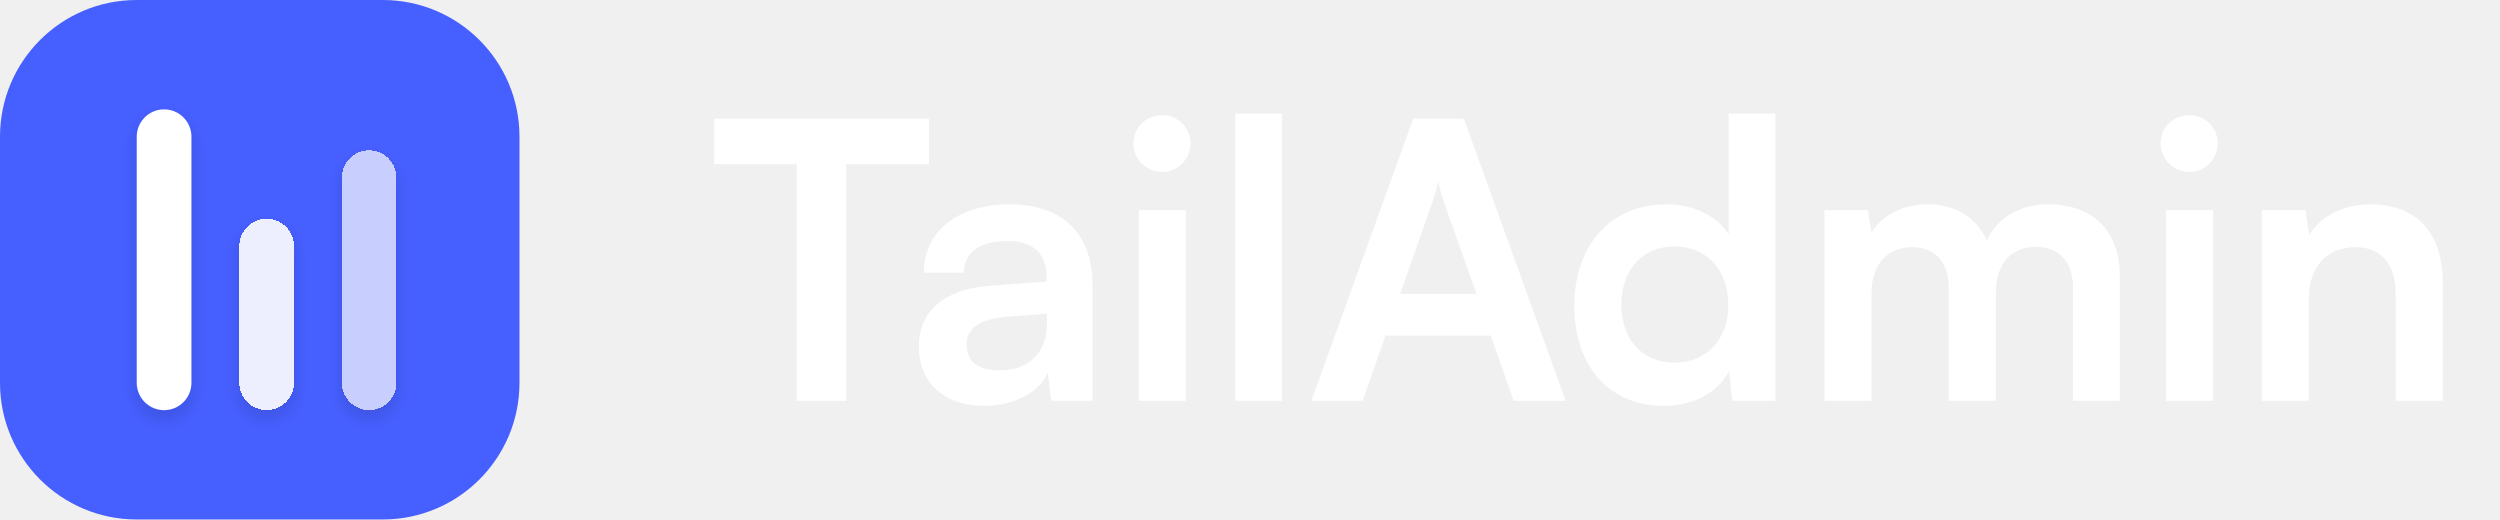
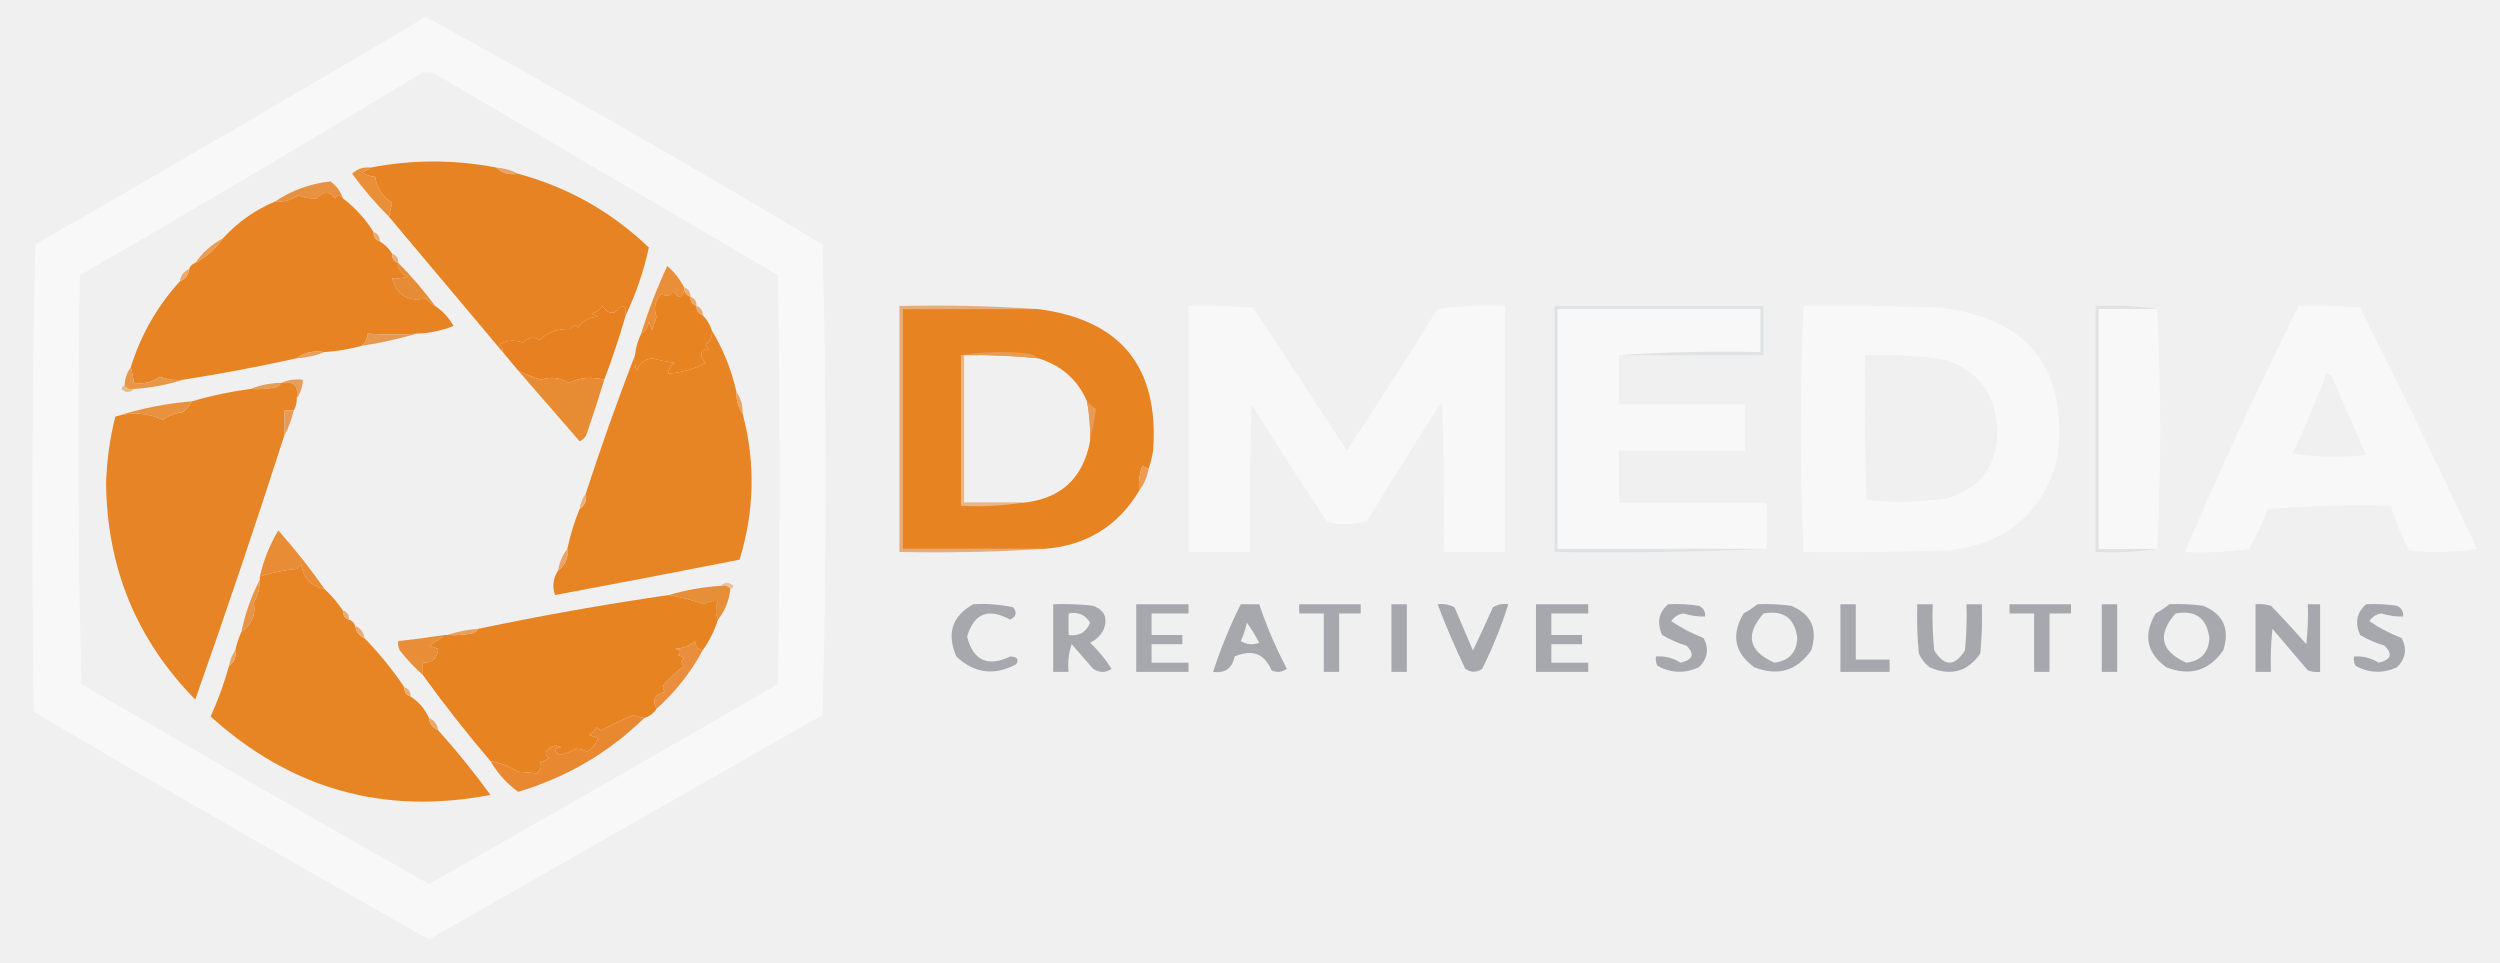
- <svg xmlns="http://www.w3.org/2000/svg" width="154" height="32" viewBox="0 0 154 32" fill="none">
-   <path d="M0 8.421C0 3.77 3.77 0 8.421 0H23.579C28.23 0 32 3.77 32 8.421V23.579C32 28.23 28.23 32 23.579 32H8.421C3.77 32 0 28.23 0 23.579V8.421Z" fill="#465FFF" />
-   <g filter="url(#filter0_d_1608_324)">
-     <path d="M8.424 8.422C8.424 7.491 9.178 6.737 10.108 6.737C11.038 6.737 11.792 7.491 11.792 8.422V23.579C11.792 24.51 11.038 25.264 10.108 25.264C9.178 25.264 8.424 24.51 8.424 23.579V8.422Z" fill="white" />
-   </g>
-   <g filter="url(#filter1_d_1608_324)">
-     <path d="M14.742 15.157C14.742 14.227 15.496 13.473 16.426 13.473C17.357 13.473 18.111 14.227 18.111 15.157V23.578C18.111 24.508 17.357 25.262 16.426 25.262C15.496 25.262 14.742 24.508 14.742 23.578V15.157Z" fill="white" fill-opacity="0.9" shape-rendering="crispEdges" />
-   </g>
-   <g filter="url(#filter2_d_1608_324)">
-     <path d="M21.055 10.946C21.055 10.016 21.809 9.262 22.739 9.262C23.669 9.262 24.423 10.016 24.423 10.946V23.578C24.423 24.508 23.669 25.262 22.739 25.262C21.809 25.262 21.055 24.508 21.055 23.578V10.946Z" fill="white" fill-opacity="0.7" shape-rendering="crispEdges" />
-   </g>
-   <path d="M44 10.115H49.089V24.691H52.132V10.115H57.221V7.309H44V10.115Z" fill="white" />
-   <path d="M60.617 25C62.448 25 64.042 24.168 64.541 22.955L64.755 24.691H67.299V17.558C67.299 14.3 65.349 12.588 62.187 12.588C59.001 12.588 56.908 14.252 56.908 16.797H59.381C59.381 15.56 60.332 14.847 62.044 14.847C63.518 14.847 64.47 15.489 64.47 17.082V17.343L60.95 17.605C58.168 17.819 56.599 19.174 56.599 21.338C56.599 23.549 58.121 25 60.617 25ZM61.569 22.812C60.261 22.812 59.547 22.289 59.547 21.219C59.547 20.268 60.237 19.674 62.044 19.507L64.493 19.317V19.935C64.493 21.742 63.352 22.812 61.569 22.812Z" fill="white" />
-   <path d="M71.6 10.591C72.551 10.591 73.335 9.806 73.335 8.831C73.335 7.856 72.551 7.095 71.6 7.095C70.601 7.095 69.816 7.856 69.816 8.831C69.816 9.806 70.601 10.591 71.6 10.591ZM70.149 24.691H73.05V12.944H70.149V24.691Z" fill="white" />
-   <path d="M78.972 24.691V7H76.095V24.691H78.972Z" fill="white" />
-   <path d="M83.941 24.691L85.344 20.672H91.835L93.238 24.691H96.448L90.171 7.309H87.056L80.778 24.691H83.941ZM88.221 12.493C88.387 12.017 88.53 11.494 88.601 11.161C88.649 11.518 88.815 12.041 88.958 12.493L90.955 18.104H86.247L88.221 12.493Z" fill="white" />
-   <path d="M102.493 25C104.276 25 105.798 24.215 106.511 22.86L106.701 24.691H109.364V7H106.487V14.443C105.75 13.277 104.3 12.588 102.659 12.588C99.116 12.588 96.976 15.203 96.976 18.865C96.976 22.503 99.092 25 102.493 25ZM103.135 22.337C101.113 22.337 99.877 20.863 99.877 18.77C99.877 16.678 101.113 15.18 103.135 15.18C105.156 15.18 106.464 16.654 106.464 18.77C106.464 20.886 105.156 22.337 103.135 22.337Z" fill="white" />
-   <path d="M115.289 24.691V18.033C115.289 16.131 116.406 15.227 117.785 15.227C119.164 15.227 120.044 16.107 120.044 17.748V24.691H122.945V18.033C122.945 16.107 124.015 15.203 125.418 15.203C126.797 15.203 127.701 16.083 127.701 17.771V24.691H130.578V17.011C130.578 14.3 129.008 12.588 126.155 12.588C124.372 12.588 122.993 13.468 122.398 14.823C121.78 13.468 120.543 12.588 118.76 12.588C117.072 12.588 115.883 13.349 115.289 14.324L115.051 12.944H112.388V24.691H115.289Z" fill="white" />
-   <path d="M134.876 10.591C135.827 10.591 136.612 9.806 136.612 8.831C136.612 7.856 135.827 7.095 134.876 7.095C133.877 7.095 133.093 7.856 133.093 8.831C133.093 9.806 133.877 10.591 134.876 10.591ZM133.426 24.691H136.327V12.944H133.426V24.691Z" fill="white" />
-   <path d="M142.225 24.691V18.366C142.225 16.464 143.318 15.227 145.102 15.227C146.6 15.227 147.575 16.178 147.575 18.152V24.691H150.476V17.462C150.476 14.419 148.954 12.588 146.005 12.588C144.412 12.588 142.985 13.277 142.248 14.466L142.011 12.944H139.324V24.691H142.225Z" fill="white" />
-   <defs>
-     <filter id="filter0_d_1608_324" x="7.424" y="6.237" width="5.368" height="20.526" filterUnits="userSpaceOnUse" color-interpolation-filters="sRGB">
-       <feFlood flood-opacity="0" result="BackgroundImageFix" />
-       <feColorMatrix in="SourceAlpha" type="matrix" values="0 0 0 0 0 0 0 0 0 0 0 0 0 0 0 0 0 0 127 0" result="hardAlpha" />
-       <feOffset dy="0.5" />
-       <feGaussianBlur stdDeviation="0.5" />
-       <feComposite in2="hardAlpha" operator="out" />
-       <feColorMatrix type="matrix" values="0 0 0 0 0 0 0 0 0 0 0 0 0 0 0 0 0 0 0.12 0" />
-       <feBlend mode="normal" in2="BackgroundImageFix" result="effect1_dropShadow_1608_324" />
-       <feBlend mode="normal" in="SourceGraphic" in2="effect1_dropShadow_1608_324" result="shape" />
-     </filter>
-     <filter id="filter1_d_1608_324" x="13.742" y="12.973" width="5.368" height="13.79" filterUnits="userSpaceOnUse" color-interpolation-filters="sRGB">
-       <feFlood flood-opacity="0" result="BackgroundImageFix" />
-       <feColorMatrix in="SourceAlpha" type="matrix" values="0 0 0 0 0 0 0 0 0 0 0 0 0 0 0 0 0 0 127 0" result="hardAlpha" />
-       <feOffset dy="0.5" />
-       <feGaussianBlur stdDeviation="0.5" />
-       <feComposite in2="hardAlpha" operator="out" />
-       <feColorMatrix type="matrix" values="0 0 0 0 0 0 0 0 0 0 0 0 0 0 0 0 0 0 0.12 0" />
-       <feBlend mode="normal" in2="BackgroundImageFix" result="effect1_dropShadow_1608_324" />
-       <feBlend mode="normal" in="SourceGraphic" in2="effect1_dropShadow_1608_324" result="shape" />
-     </filter>
-     <filter id="filter2_d_1608_324" x="20.055" y="8.762" width="5.368" height="18" filterUnits="userSpaceOnUse" color-interpolation-filters="sRGB">
-       <feFlood flood-opacity="0" result="BackgroundImageFix" />
-       <feColorMatrix in="SourceAlpha" type="matrix" values="0 0 0 0 0 0 0 0 0 0 0 0 0 0 0 0 0 0 127 0" result="hardAlpha" />
-       <feOffset dy="0.5" />
-       <feGaussianBlur stdDeviation="0.5" />
-       <feComposite in2="hardAlpha" operator="out" />
-       <feColorMatrix type="matrix" values="0 0 0 0 0 0 0 0 0 0 0 0 0 0 0 0 0 0 0.12 0" />
-       <feBlend mode="normal" in2="BackgroundImageFix" result="effect1_dropShadow_1608_324" />
-       <feBlend mode="normal" in="SourceGraphic" in2="effect1_dropShadow_1608_324" result="shape" />
-     </filter>
-   </defs>
+ <svg xmlns="http://www.w3.org/2000/svg" version="1.1" width="813px" height="313px" style="shape-rendering:geometricPrecision; text-rendering:geometricPrecision; image-rendering:optimizeQuality; fill-rule:evenodd; clip-rule:evenodd">
+   <g>
+     <path style="opacity:1" fill="#f8f8f9" d="M 138.5,5.5 C 181.934,29.385 224.934,54.051 267.5,79.5C 268.833,130.5 268.833,181.5 267.5,232.5C 224.833,256.833 182.167,281.167 139.5,305.5C 96.422,281.212 53.588,256.546 11,231.5C 10.167,180.83 10.333,130.163 11.5,79.5C 54.06,55.059 96.394,30.392 138.5,5.5 Z M 137.5,23.5 C 138.873,23.343 140.207,23.51 141.5,24C 178.667,45.833 215.833,67.667 253,89.5C 253.667,133.833 253.667,178.167 253,222.5C 215.211,244.309 177.377,265.976 139.5,287.5C 101.708,266.102 64.041,244.435 26.5,222.5C 25.333,178.17 25.167,133.837 26,89.5C 63.477,67.852 100.644,45.852 137.5,23.5 Z" />
+   </g>
+   <g>
+     <path style="opacity:1" fill="#e78323" d="M 161.5,54.5 C 163.279,56.343 165.612,57.01 168.5,56.5C 184.724,60.899 198.891,68.899 211,80.5C 209.352,88.128 206.852,95.461 203.5,102.5C 203.65,99.074 202.484,98.741 200,101.5C 198.434,102.061 197.101,101.394 196,99.5C 195.097,100.701 193.931,101.535 192.5,102C 193.167,102.333 193.833,102.667 194.5,103C 191.719,103.14 189.553,104.306 188,106.5C 187.086,105.346 186.253,105.513 185.5,107C 181.627,106.849 178.294,108.016 175.5,110.5C 173.504,109.39 171.671,109.724 170,111.5C 167.502,110.402 165.002,110.568 162.5,112C 163.252,112.671 163.586,113.504 163.5,114.5C 151.177,99.873 138.844,85.207 126.5,70.5C 126.755,69.064 127.088,67.564 127.5,66C 124.412,63.925 122.579,61.091 122,57.5C 120.308,57.324 118.808,56.824 117.5,56C 118.737,55.768 119.737,55.268 120.5,54.5C 134.136,51.857 147.803,51.857 161.5,54.5 Z" />
+   </g>
+   <g>
+     <path style="opacity:1" fill="#e7a463" d="M 161.5,54.5 C 164.067,54.721 166.401,55.388 168.5,56.5C 165.612,57.01 163.279,56.343 161.5,54.5 Z" />
+   </g>
+   <g>
+     <path style="opacity:1" fill="#e88f37" d="M 120.5,54.5 C 119.737,55.268 118.737,55.768 117.5,56C 118.808,56.824 120.308,57.324 122,57.5C 122.579,61.091 124.412,63.925 127.5,66C 127.088,67.564 126.755,69.064 126.5,70.5C 122.178,66.172 118.178,61.506 114.5,56.5C 116.173,54.914 118.173,54.247 120.5,54.5 Z" />
+   </g>
+   <g>
+     <path style="opacity:1" fill="#e89241" d="M 111.5,64.5 C 110.603,63.402 109.77,63.402 109,64.5C 107.2,62.169 105.2,62.169 103,64.5C 101.133,64.686 99.133,64.353 97,63.5C 94.79,65.111 92.29,65.778 89.5,65.5C 94.963,61.846 100.963,59.679 107.5,59C 109.464,60.451 110.797,62.284 111.5,64.5 Z" />
+   </g>
+   <g>
+     <path style="opacity:1" fill="#e78322" d="M 111.5,64.5 C 115.525,67.558 118.858,71.225 121.5,75.5C 121.427,77.027 122.094,78.027 123.5,78.5C 125.167,79.5 126.5,80.833 127.5,82.5C 127.427,84.027 128.094,85.027 129.5,85.5C 129.624,87.582 130.624,89.082 132.5,90C 130.866,90.493 129.199,90.66 127.5,90.5C 129.176,96.109 132.842,98.275 138.5,97C 139.373,98.045 140.373,98.878 141.5,99.5C 144.002,101.17 146.002,103.336 147.5,106C 143.654,107.536 139.654,108.369 135.5,108.5C 130.306,108.887 124.973,108.887 119.5,108.5C 119.473,110.199 118.806,111.533 117.5,112.5C 113.574,113.552 109.574,114.218 105.5,114.5C 101.988,113.945 98.988,114.612 96.5,116.5C 84.266,119.213 71.933,121.546 59.5,123.5C 56.881,123.768 54.381,123.435 52,122.5C 49.544,124.321 46.711,124.988 43.5,124.5C 43.371,122.784 43.038,121.117 42.5,119.5C 45.795,108.899 51.129,99.565 58.5,91.5C 60.262,90.738 61.262,89.404 61.5,87.5C 61.833,86.5 62.5,85.833 63.5,85.5C 67.1,83.57 70.1,80.903 72.5,77.5C 77.281,72.273 82.948,68.273 89.5,65.5C 92.29,65.778 94.79,65.111 97,63.5C 99.133,64.353 101.133,64.686 103,64.5C 105.2,62.169 107.2,62.169 109,64.5C 109.77,63.402 110.603,63.402 111.5,64.5 Z" />
+   </g>
+   <g>
+     <path style="opacity:1" fill="#e7ac70" d="M 121.5,75.5 C 122.906,75.973 123.573,76.973 123.5,78.5C 122.094,78.027 121.427,77.027 121.5,75.5 Z" />
+   </g>
+   <g>
+     <path style="opacity:1" fill="#ea9b54" d="M 72.5,77.5 C 70.1,80.903 67.1,83.57 63.5,85.5C 65.9,82.097 68.9,79.43 72.5,77.5 Z" />
+   </g>
+   <g>
+     <path style="opacity:1" fill="#e6ad79" d="M 127.5,82.5 C 128.906,82.973 129.573,83.973 129.5,85.5C 128.094,85.027 127.427,84.027 127.5,82.5 Z" />
+   </g>
+   <g>
+     <path style="opacity:1" fill="#eaa970" d="M 61.5,87.5 C 61.262,89.404 60.262,90.738 58.5,91.5C 58.738,89.596 59.738,88.262 61.5,87.5 Z" />
+   </g>
+   <g>
+     <path style="opacity:1" fill="#e78c36" d="M 129.5,85.5 C 133.868,89.867 137.868,94.533 141.5,99.5C 140.373,98.878 139.373,98.045 138.5,97C 132.842,98.275 129.176,96.109 127.5,90.5C 129.199,90.66 130.866,90.493 132.5,90C 130.624,89.082 129.624,87.582 129.5,85.5 Z" />
+   </g>
+   <g>
+     <path style="opacity:1" fill="#e98f3a" d="M 222.5,93.5 C 222.5,93.833 222.5,94.167 222.5,94.5C 221.559,97.125 220.393,97.125 219,94.5C 217.921,96.394 216.587,96.727 215,95.5C 213.007,97.785 212.507,100.285 213.5,103C 213,104.5 212.5,106 212,107.5C 211.667,106.5 211.333,105.5 211,104.5C 210.8,106.32 209.966,107.653 208.5,108.5C 210.846,100.961 213.679,93.627 217,86.5C 219.325,88.501 221.158,90.834 222.5,93.5 Z" />
+   </g>
+   <g>
+     <path style="opacity:1" fill="#e7b079" d="M 222.5,93.5 C 223.906,93.973 224.573,94.973 224.5,96.5C 223.5,96.167 222.833,95.5 222.5,94.5C 222.5,94.167 222.5,93.833 222.5,93.5 Z" />
+   </g>
+   <g>
+     <path style="opacity:1" fill="#eba969" d="M 224.5,96.5 C 225.906,96.973 226.573,97.973 226.5,99.5C 225.094,99.027 224.427,98.027 224.5,96.5 Z" />
+   </g>
+   <g>
+     <path style="opacity:1" fill="#e1e1e2" d="M 701.5,100.5 C 695.167,100.5 688.833,100.5 682.5,100.5C 682.5,126.5 682.5,152.5 682.5,178.5C 688.833,178.5 695.167,178.5 701.5,178.5C 695.021,179.491 688.354,179.824 681.5,179.5C 681.5,152.833 681.5,126.167 681.5,99.5C 688.354,99.176 695.021,99.509 701.5,100.5 Z" />
+   </g>
+   <g>
+     <path style="opacity:1" fill="#e78020" d="M 203.5,102.5 C 201.45,109.598 199.117,116.598 196.5,123.5C 192.407,122.434 188.574,122.767 185,124.5C 182.023,122.749 179.023,122.416 176,123.5C 173.386,122.702 170.886,121.702 168.5,120.5C 166.833,118.5 165.167,116.5 163.5,114.5C 163.586,113.504 163.252,112.671 162.5,112C 165.002,110.568 167.502,110.402 170,111.5C 171.671,109.724 173.504,109.39 175.5,110.5C 178.294,108.016 181.627,106.849 185.5,107C 186.253,105.513 187.086,105.346 188,106.5C 189.553,104.306 191.719,103.14 194.5,103C 193.833,102.667 193.167,102.333 192.5,102C 193.931,101.535 195.097,100.701 196,99.5C 197.101,101.394 198.434,102.061 200,101.5C 202.484,98.741 203.65,99.074 203.5,102.5 Z" />
+   </g>
+   <g>
+     <path style="opacity:1" fill="#f8f8f8" d="M 386.5,99.5 C 393.508,99.334 400.508,99.5 407.5,100C 417.667,115.5 427.833,131 438,146.5C 448.031,131.301 457.864,115.968 467.5,100.5C 474.803,99.503 482.137,99.169 489.5,99.5C 489.5,126.167 489.5,152.833 489.5,179.5C 482.833,179.5 476.167,179.5 469.5,179.5C 469.667,163.163 469.5,146.83 469,130.5C 460.636,143.367 452.469,156.367 444.5,169.5C 440.167,170.833 435.833,170.833 431.5,169.5C 423.136,156.968 414.97,144.301 407,131.5C 406.5,147.497 406.333,163.497 406.5,179.5C 399.833,179.5 393.167,179.5 386.5,179.5C 386.5,152.833 386.5,126.167 386.5,99.5 Z" />
+   </g>
+   <g>
+     <path style="opacity:1" fill="#f8f8f9" d="M 526.5,115.5 C 526.5,120.833 526.5,126.167 526.5,131.5C 540.167,131.5 553.833,131.5 567.5,131.5C 567.5,136.5 567.5,141.5 567.5,146.5C 553.833,146.5 540.167,146.5 526.5,146.5C 526.5,152.167 526.5,157.833 526.5,163.5C 542.5,163.5 558.5,163.5 574.5,163.5C 574.858,168.735 574.858,173.735 574.5,178.5C 551.833,178.5 529.167,178.5 506.5,178.5C 506.5,152.5 506.5,126.5 506.5,100.5C 528.5,100.5 550.5,100.5 572.5,100.5C 572.5,105.167 572.5,109.833 572.5,114.5C 556.991,114.17 541.658,114.504 526.5,115.5 Z" />
+   </g>
+   <g>
+     <path style="opacity:1" fill="#f8f8f8" d="M 586.5,99.5 C 601.17,99.333 615.837,99.5 630.5,100C 660.007,103.51 672.841,120.01 669,149.5C 663.924,167.226 652.091,177.06 633.5,179C 617.837,179.5 602.17,179.667 586.5,179.5C 585.367,152.83 585.367,126.164 586.5,99.5 Z M 606.5,115.5 C 615.226,115.161 623.893,115.661 632.5,117C 643.495,120.634 649.162,128.3 649.5,140C 649.536,151.29 644.202,158.624 633.5,162C 624.616,163.374 615.783,163.54 607,162.5C 606.5,146.837 606.333,131.17 606.5,115.5 Z" />
+   </g>
+   <g>
+     <path style="opacity:1" fill="#f8f8f8" d="M 701.5,100.5 C 702.833,126.5 702.833,152.5 701.5,178.5C 695.167,178.5 688.833,178.5 682.5,178.5C 682.5,152.5 682.5,126.5 682.5,100.5C 688.833,100.5 695.167,100.5 701.5,100.5 Z" />
+   </g>
+   <g>
+     <path style="opacity:1" fill="#f8f8f8" d="M 747.5,99.5 C 754.175,99.334 760.842,99.5 767.5,100C 780.551,125.937 793.218,152.104 805.5,178.5C 798.189,179.665 790.856,179.831 783.5,179C 781.007,174.35 779.007,169.516 777.5,164.5C 764.15,164.167 750.817,164.501 737.5,165.5C 735.774,169.953 733.774,174.286 731.5,178.5C 724.532,179.497 717.532,179.83 710.5,179.5C 722.065,152.467 734.399,125.8 747.5,99.5 Z M 756.5,121.5 C 757.497,121.47 758.164,121.97 758.5,123C 762.171,131.35 765.837,139.684 769.5,148C 761.479,148.832 753.479,148.665 745.5,147.5C 749.563,138.972 753.229,130.306 756.5,121.5 Z" />
+   </g>
+   <g>
+     <path style="opacity:1" fill="#e9a86c" d="M 226.5,99.5 C 227.906,99.973 228.573,100.973 228.5,102.5C 227.094,102.027 226.427,101.027 226.5,99.5 Z" />
+   </g>
+   <g>
+     <path style="opacity:1" fill="#e78320" d="M 222.5,94.5 C 222.833,95.5 223.5,96.167 224.5,96.5C 224.427,98.027 225.094,99.027 226.5,99.5C 226.427,101.027 227.094,102.027 228.5,102.5C 229.89,103.899 230.89,105.566 231.5,107.5C 231.703,109.39 231.037,110.89 229.5,112C 230.833,113.84 230.666,114.34 229,113.5C 227.548,114.907 227.715,116.407 229.5,118C 225.741,119.985 221.741,121.152 217.5,121.5C 217.36,119.876 218.027,118.71 219.5,118C 216.964,117.661 214.464,117.161 212,116.5C 209.541,116.89 207.874,118.224 207,120.5C 206.506,118.866 206.34,117.199 206.5,115.5C 206.767,113.035 207.434,110.701 208.5,108.5C 209.966,107.653 210.8,106.32 211,104.5C 211.333,105.5 211.667,106.5 212,107.5C 212.5,106 213,104.5 213.5,103C 212.507,100.285 213.007,97.785 215,95.5C 216.587,96.727 217.921,96.394 219,94.5C 220.393,97.125 221.559,97.125 222.5,94.5 Z" />
+   </g>
+   <g>
+     <path style="opacity:1" fill="#e8984f" d="M 135.5,108.5 C 129.7,110.196 123.7,111.529 117.5,112.5C 118.806,111.533 119.473,110.199 119.5,108.5C 124.973,108.887 130.306,108.887 135.5,108.5 Z" />
+   </g>
+   <g>
+     <path style="opacity:1" fill="#e89f5e" d="M 105.5,114.5 C 102.727,115.657 99.727,116.324 96.5,116.5C 98.988,114.612 101.988,113.945 105.5,114.5 Z" />
+   </g>
+   <g>
+     <path style="opacity:1" fill="#e0e2e3" d="M 526.5,115.5 C 541.658,114.504 556.991,114.17 572.5,114.5C 572.5,109.833 572.5,105.167 572.5,100.5C 550.5,100.5 528.5,100.5 506.5,100.5C 506.5,126.5 506.5,152.5 506.5,178.5C 529.167,178.5 551.833,178.5 574.5,178.5C 551.673,179.498 528.673,179.831 505.5,179.5C 505.5,152.833 505.5,126.167 505.5,99.5C 528.167,99.5 550.833,99.5 573.5,99.5C 573.5,104.833 573.5,110.167 573.5,115.5C 557.833,115.5 542.167,115.5 526.5,115.5 Z" />
+   </g>
+   <g>
+     <path style="opacity:1" fill="#e6ad7a" d="M 337.5,100.5 C 322.833,100.5 308.167,100.5 293.5,100.5C 293.5,126.5 293.5,152.5 293.5,178.5C 308.833,178.5 324.167,178.5 339.5,178.5C 324.009,179.496 308.342,179.83 292.5,179.5C 292.5,152.833 292.5,126.167 292.5,99.5C 307.676,99.171 322.676,99.504 337.5,100.5 Z" />
+   </g>
+   <g>
+     <path style="opacity:1" fill="#e88321" d="M 337.5,100.5 C 364.455,103.962 376.955,119.295 375,146.5C 374.685,148.586 374.185,150.586 373.5,152.5C 372.85,152.196 372.183,151.863 371.5,151.5C 370.52,154.086 370.187,156.753 370.5,159.5C 363.578,171.139 353.244,177.473 339.5,178.5C 324.167,178.5 308.833,178.5 293.5,178.5C 293.5,152.5 293.5,126.5 293.5,100.5C 308.167,100.5 322.833,100.5 337.5,100.5 Z M 313.5,115.5 C 321.529,115.344 329.529,115.677 337.5,116.5C 345.062,118.734 350.395,123.401 353.5,130.5C 354.295,134.785 354.628,139.119 354.5,143.5C 352.166,155.667 344.833,162.334 332.5,163.5C 326.167,163.5 319.833,163.5 313.5,163.5C 313.5,147.5 313.5,131.5 313.5,115.5 Z" />
+   </g>
+   <g>
+     <path style="opacity:1" fill="#e79c56" d="M 312.5,115.5 C 319.655,114.345 326.988,114.178 334.5,115C 335.737,115.232 336.737,115.732 337.5,116.5C 329.529,115.677 321.529,115.344 313.5,115.5C 313.167,115.5 312.833,115.5 312.5,115.5 Z" />
+   </g>
+   <g>
+     <path style="opacity:1" fill="#e89647" d="M 42.5,119.5 C 43.038,121.117 43.371,122.784 43.5,124.5C 46.711,124.988 49.544,124.321 52,122.5C 54.381,123.435 56.881,123.768 59.5,123.5C 54.409,125.129 49.075,126.129 43.5,126.5C 42.209,126.737 41.209,126.404 40.5,125.5C 40.595,123.214 41.262,121.214 42.5,119.5 Z" />
+   </g>
+   <g>
+     <path style="opacity:1" fill="#e59e5c" d="M 91.5,124.5 C 93.607,123.532 95.941,123.198 98.5,123.5C 98.405,125.786 97.738,127.786 96.5,129.5C 97.167,125.5 95.5,123.833 91.5,124.5 Z" />
+   </g>
+   <g>
+     <path style="opacity:1" fill="#e89c56" d="M 91.5,124.5 C 91.082,125.222 90.416,125.722 89.5,126C 86.854,126.497 84.187,126.664 81.5,126.5C 84.588,125.215 87.922,124.549 91.5,124.5 Z" />
+   </g>
+   <g>
+     <path style="opacity:1" fill="#e6b98d" d="M 40.5,125.5 C 41.209,126.404 42.209,126.737 43.5,126.5C 42.292,127.782 40.958,127.782 39.5,126.5C 39.624,125.893 39.957,125.56 40.5,125.5 Z" />
+   </g>
+   <g>
+     <path style="opacity:1" fill="#e78c33" d="M 168.5,120.5 C 170.886,121.702 173.386,122.702 176,123.5C 179.023,122.416 182.023,122.749 185,124.5C 188.574,122.767 192.407,122.434 196.5,123.5C 194.777,129.169 192.944,134.836 191,140.5C 190.632,141.91 189.799,142.91 188.5,143.5C 181.811,135.814 175.144,128.147 168.5,120.5 Z" />
+   </g>
+   <g>
+     <path style="opacity:1" fill="#e78425" d="M 91.5,124.5 C 95.5,123.833 97.167,125.5 96.5,129.5C 96.567,130.959 96.234,132.292 95.5,133.5C 94.5,133.5 93.5,133.5 92.5,133.5C 92.5,136.167 92.5,138.833 92.5,141.5C 83.23,170.311 73.563,198.978 63.5,227.5C 44.538,208.216 34.871,184.882 34.5,157.5C 34.696,149.917 35.696,142.584 37.5,135.5C 42.817,133.904 47.983,134.238 53,136.5C 54.945,135.137 57.112,134.303 59.5,134C 60.71,132.961 61.71,131.794 62.5,130.5C 68.61,128.677 74.943,127.343 81.5,126.5C 84.187,126.664 86.854,126.497 89.5,126C 90.416,125.722 91.082,125.222 91.5,124.5 Z" />
+   </g>
+   <g>
+     <path style="opacity:1" fill="#e8913e" d="M 62.5,130.5 C 61.71,131.794 60.71,132.961 59.5,134C 57.112,134.303 54.945,135.137 53,136.5C 47.983,134.238 42.817,133.904 37.5,135.5C 45.518,132.882 53.851,131.215 62.5,130.5 Z" />
+   </g>
+   <g>
+     <path style="opacity:1" fill="#e78424" d="M 231.5,107.5 C 235.249,113.674 237.915,120.341 239.5,127.5C 239.41,130.152 240.076,132.485 241.5,134.5C 245.711,150.327 245.378,166.161 240.5,182C 220.516,185.942 200.516,189.775 180.5,193.5C 179.522,190.732 179.855,188.066 181.5,185.5C 183.834,183.824 184.834,181.491 184.5,178.5C 185.435,174.031 186.768,169.697 188.5,165.5C 190.213,164.365 190.88,162.698 190.5,160.5C 195.462,145.274 200.796,130.274 206.5,115.5C 206.34,117.199 206.506,118.866 207,120.5C 207.874,118.224 209.541,116.89 212,116.5C 214.464,117.161 216.964,117.661 219.5,118C 218.027,118.71 217.36,119.876 217.5,121.5C 221.741,121.152 225.741,119.985 229.5,118C 227.715,116.407 227.548,114.907 229,113.5C 230.666,114.34 230.833,113.84 229.5,112C 231.037,110.89 231.703,109.39 231.5,107.5 Z" />
+   </g>
+   <g>
+     <path style="opacity:1" fill="#e89a56" d="M 353.5,130.5 C 354.309,131.469 355.309,132.302 356.5,133C 355.865,136.603 355.198,140.103 354.5,143.5C 354.628,139.119 354.295,134.785 353.5,130.5 Z" />
+   </g>
+   <g>
+     <path style="opacity:1" fill="#e79b56" d="M 95.5,133.5 C 94.871,136.397 93.871,139.064 92.5,141.5C 92.5,138.833 92.5,136.167 92.5,133.5C 93.5,133.5 94.5,133.5 95.5,133.5 Z" />
+   </g>
+   <g>
+     <path style="opacity:1" fill="#e9a35f" d="M 239.5,127.5 C 240.924,129.515 241.59,131.848 241.5,134.5C 240.076,132.485 239.41,130.152 239.5,127.5 Z" />
+   </g>
+   <g>
+     <path style="opacity:1" fill="#ec9a52" d="M 373.5,152.5 C 373.065,155.157 372.065,157.491 370.5,159.5C 370.187,156.753 370.52,154.086 371.5,151.5C 372.183,151.863 372.85,152.196 373.5,152.5 Z" />
+   </g>
+   <g>
+     <path style="opacity:1" fill="#eaaf72" d="M 190.5,160.5 C 190.88,162.698 190.213,164.365 188.5,165.5C 188.796,163.597 189.463,161.93 190.5,160.5 Z" />
+   </g>
+   <g>
+     <path style="opacity:1" fill="#ebb586" d="M 312.5,115.5 C 312.833,115.5 313.167,115.5 313.5,115.5C 313.5,131.5 313.5,147.5 313.5,163.5C 319.833,163.5 326.167,163.5 332.5,163.5C 326.021,164.491 319.354,164.824 312.5,164.5C 312.5,148.167 312.5,131.833 312.5,115.5 Z" />
+   </g>
+   <g>
+     <path style="opacity:1" fill="#e88c35" d="M 105.5,191.5 C 101.112,190.612 98.612,187.946 98,183.5C 97.5,184 97,184.5 96.5,185C 92.399,185.389 88.399,186.223 84.5,187.5C 85.739,182.1 87.739,177.1 90.5,172.5C 95.928,178.584 100.928,184.917 105.5,191.5 Z" />
+   </g>
+   <g>
+     <path style="opacity:1" fill="#e9a366" d="M 184.5,178.5 C 184.834,181.491 183.834,183.824 181.5,185.5C 181.935,182.843 182.935,180.509 184.5,178.5 Z" />
+   </g>
+   <g>
+     <path style="opacity:1" fill="#e7c19c" d="M 234.5,190.5 C 235.708,189.218 237.042,189.218 238.5,190.5C 238.376,191.107 238.043,191.44 237.5,191.5C 236.791,190.596 235.791,190.263 234.5,190.5 Z" />
+   </g>
+   <g>
+     <path style="opacity:1" fill="#e78423" d="M 105.5,191.5 C 107.727,193.607 109.727,195.94 111.5,198.5C 111.427,200.027 112.094,201.027 113.5,201.5C 114.5,201.833 115.167,202.5 115.5,203.5C 115.738,205.404 116.738,206.738 118.5,207.5C 123.302,212.427 127.635,217.76 131.5,223.5C 131.427,225.027 132.094,226.027 133.5,226.5C 136.2,228.234 138.2,230.568 139.5,233.5C 139.738,235.404 140.738,236.738 142.5,237.5C 148.492,244.167 154.159,251.167 159.5,258.5C 124.955,265.153 94.621,256.653 68.5,233C 70.931,227.642 72.931,222.142 74.5,216.5C 76.213,215.365 76.88,213.698 76.5,211.5C 76.971,209.421 77.637,207.421 78.5,205.5C 81.915,203.062 83.249,199.896 82.5,196C 83.871,193.681 84.538,191.181 84.5,188.5C 84.5,188.167 84.5,187.833 84.5,187.5C 88.399,186.223 92.399,185.389 96.5,185C 97,184.5 97.5,184 98,183.5C 98.612,187.946 101.112,190.612 105.5,191.5 Z" />
+   </g>
+   <g>
+     <path style="opacity:1" fill="#e68e38" d="M 234.5,190.5 C 235.791,190.263 236.791,190.596 237.5,191.5C 237.128,195.297 235.794,198.63 233.5,201.5C 232.62,199.611 232.62,197.611 233.5,195.5C 231.856,195.286 230.356,195.62 229,196.5C 225.25,195.195 221.417,194.195 217.5,193.5C 222.933,191.883 228.6,190.883 234.5,190.5 Z" />
+   </g>
+   <g>
+     <path style="opacity:1" fill="#a7a8ae" d="M 316.5,196.5 C 320.902,196.228 325.235,196.561 329.5,197.5C 330.823,199.204 330.49,200.537 328.5,201.5C 321.433,197.605 316.767,199.439 314.5,207C 316.492,214.829 321.159,216.995 328.5,213.5C 330.767,213.559 331.433,214.392 330.5,216C 323.363,219.837 316.863,219.004 311,213.5C 307.785,206.01 309.619,200.343 316.5,196.5 Z" />
+   </g>
+   <g>
+     <path style="opacity:1" fill="#a7a8ae" d="M 342.5,196.5 C 346.846,196.334 351.179,196.501 355.5,197C 359.104,198.334 360.271,200.834 359,204.5C 358.07,206.552 356.57,208.052 354.5,209C 357.192,211.557 359.525,214.391 361.5,217.5C 359.5,218.833 357.5,218.833 355.5,217.5C 353.157,214.793 350.823,212.126 348.5,209.5C 347.516,212.428 347.183,215.428 347.5,218.5C 345.833,218.5 344.167,218.5 342.5,218.5C 342.5,211.167 342.5,203.833 342.5,196.5 Z M 347.5,199.5 C 350.596,198.907 352.929,199.907 354.5,202.5C 353.233,205.635 350.9,206.968 347.5,206.5C 347.5,204.167 347.5,201.833 347.5,199.5 Z" />
+   </g>
+   <g>
+     <path style="opacity:1" fill="#a7a8ae" d="M 369.5,196.5 C 375.167,196.5 380.833,196.5 386.5,196.5C 386.5,197.5 386.5,198.5 386.5,199.5C 382.5,199.5 378.5,199.5 374.5,199.5C 374.5,201.833 374.5,204.167 374.5,206.5C 377.833,206.5 381.167,206.5 384.5,206.5C 384.5,207.5 384.5,208.5 384.5,209.5C 381.167,209.5 377.833,209.5 374.5,209.5C 374.5,211.5 374.5,213.5 374.5,215.5C 378.5,215.5 382.5,215.5 386.5,215.5C 386.5,216.5 386.5,217.5 386.5,218.5C 380.833,218.5 375.167,218.5 369.5,218.5C 369.5,211.167 369.5,203.833 369.5,196.5 Z" />
+   </g>
+   <g>
+     <path style="opacity:1" fill="#a7a8ae" d="M 403.5,196.5 C 405.5,196.5 407.5,196.5 409.5,196.5C 411.907,203.71 414.907,210.71 418.5,217.5C 416.926,218.631 415.259,218.798 413.5,218C 411.213,212.543 407.213,211.043 401.5,213.5C 400.721,217.345 398.388,219.011 394.5,218.5C 396.943,210.945 399.943,203.612 403.5,196.5 Z M 405.5,202.5 C 406.933,204.519 408.267,206.686 409.5,209C 407.421,209.808 405.421,209.641 403.5,208.5C 404.372,206.55 405.039,204.55 405.5,202.5 Z" />
+   </g>
+   <g>
+     <path style="opacity:1" fill="#a7a8ae" d="M 422.5,196.5 C 429.167,196.5 435.833,196.5 442.5,196.5C 442.5,197.5 442.5,198.5 442.5,199.5C 440.167,199.5 437.833,199.5 435.5,199.5C 435.5,205.833 435.5,212.167 435.5,218.5C 433.833,218.5 432.167,218.5 430.5,218.5C 430.5,212.167 430.5,205.833 430.5,199.5C 427.833,199.5 425.167,199.5 422.5,199.5C 422.5,198.5 422.5,197.5 422.5,196.5 Z" />
+   </g>
+   <g>
+     <path style="opacity:1" fill="#a7a8ae" d="M 452.5,196.5 C 454.167,196.5 455.833,196.5 457.5,196.5C 457.5,203.833 457.5,211.167 457.5,218.5C 455.833,218.5 454.167,218.5 452.5,218.5C 452.5,211.167 452.5,203.833 452.5,196.5 Z" />
+   </g>
+   <g>
+     <path style="opacity:1" fill="#a7a8ae" d="M 467.5,196.5 C 469.467,196.261 471.301,196.594 473,197.5C 475,202.167 477,206.833 479,211.5C 481.263,206.876 483.43,202.209 485.5,197.5C 487.045,196.548 488.712,196.215 490.5,196.5C 488.239,203.695 485.406,210.695 482,217.5C 480.186,218.76 478.353,218.76 476.5,217.5C 473.212,210.595 470.212,203.595 467.5,196.5 Z" />
+   </g>
+   <g>
+     <path style="opacity:1" fill="#a7a8ae" d="M 499.5,196.5 C 505.167,196.5 510.833,196.5 516.5,196.5C 516.5,197.5 516.5,198.5 516.5,199.5C 512.5,199.5 508.5,199.5 504.5,199.5C 504.5,201.833 504.5,204.167 504.5,206.5C 507.833,206.5 511.167,206.5 514.5,206.5C 514.5,207.5 514.5,208.5 514.5,209.5C 511.167,209.5 507.833,209.5 504.5,209.5C 504.5,211.5 504.5,213.5 504.5,215.5C 508.5,215.5 512.5,215.5 516.5,215.5C 516.5,216.5 516.5,217.5 516.5,218.5C 510.833,218.5 505.167,218.5 499.5,218.5C 499.5,211.167 499.5,203.833 499.5,196.5 Z" />
+   </g>
+   <g>
+     <path style="opacity:1" fill="#a7a8ae" d="M 542.5,196.5 C 545.85,196.335 549.183,196.502 552.5,197C 553.973,197.71 554.64,198.876 554.5,200.5C 552.116,200.557 549.782,200.223 547.5,199.5C 545.792,199.703 544.459,200.536 543.5,202C 546.768,204.206 550.268,206.039 554,207.5C 555.85,210.975 555.35,214.142 552.5,217C 547.89,219.101 543.39,218.934 539,216.5C 538.517,215.552 538.351,214.552 538.5,213.5C 541.39,213.278 544.057,213.945 546.5,215.5C 550.554,214.594 551.22,212.76 548.5,210C 545.67,209.131 543.003,207.964 540.5,206.5C 538.741,202.454 539.408,199.121 542.5,196.5 Z" />
+   </g>
+   <g>
+     <path style="opacity:1" fill="#a7a8ae" d="M 571.5,196.5 C 575.182,196.335 578.848,196.501 582.5,197C 589.053,199.73 591.22,204.563 589,211.5C 584.36,218.155 578.194,219.989 570.5,217C 564.069,212.353 562.902,206.52 567,199.5C 568.652,198.601 570.152,197.601 571.5,196.5 Z M 573.5,199.5 C 579.991,198.328 583.658,200.995 584.5,207.5C 584.246,212.255 581.746,214.922 577,215.5C 568.616,211.744 567.449,206.411 573.5,199.5 Z" />
+   </g>
+   <g>
+     <path style="opacity:1" fill="#a7a8ae" d="M 598.5,196.5 C 600.167,196.5 601.833,196.5 603.5,196.5C 603.5,202.5 603.5,208.5 603.5,214.5C 607.167,214.5 610.833,214.5 614.5,214.5C 614.5,215.833 614.5,217.167 614.5,218.5C 609.167,218.5 603.833,218.5 598.5,218.5C 598.5,211.167 598.5,203.833 598.5,196.5 Z" />
+   </g>
+   <g>
+     <path style="opacity:1" fill="#a7a8ae" d="M 623.5,196.5 C 625.167,196.5 626.833,196.5 628.5,196.5C 628.334,201.511 628.501,206.511 629,211.5C 632.333,216.833 635.667,216.833 639,211.5C 639.499,206.511 639.666,201.511 639.5,196.5C 641.167,196.5 642.833,196.5 644.5,196.5C 644.666,201.844 644.499,207.177 644,212.5C 639.872,218.485 634.372,219.985 627.5,217C 625.951,215.786 624.785,214.286 624,212.5C 623.501,207.177 623.334,201.844 623.5,196.5 Z" />
+   </g>
+   <g>
+     <path style="opacity:1" fill="#a7a8ae" d="M 653.5,196.5 C 660.167,196.5 666.833,196.5 673.5,196.5C 673.5,197.5 673.5,198.5 673.5,199.5C 671.167,199.5 668.833,199.5 666.5,199.5C 666.5,205.833 666.5,212.167 666.5,218.5C 664.833,218.5 663.167,218.5 661.5,218.5C 661.5,212.167 661.5,205.833 661.5,199.5C 658.833,199.5 656.167,199.5 653.5,199.5C 653.5,198.5 653.5,197.5 653.5,196.5 Z" />
+   </g>
+   <g>
+     <path style="opacity:1" fill="#a7a8ae" d="M 683.5,196.5 C 685.167,196.5 686.833,196.5 688.5,196.5C 688.5,203.833 688.5,211.167 688.5,218.5C 686.833,218.5 685.167,218.5 683.5,218.5C 683.5,211.167 683.5,203.833 683.5,196.5 Z" />
+   </g>
+   <g>
+     <path style="opacity:1" fill="#a7a8ae" d="M 705.5,196.5 C 709.182,196.335 712.848,196.501 716.5,197C 723.053,199.73 725.22,204.563 723,211.5C 718.36,218.155 712.194,219.989 704.5,217C 698.069,212.353 696.902,206.52 701,199.5C 702.652,198.601 704.152,197.601 705.5,196.5 Z M 707.5,199.5 C 713.991,198.328 717.658,200.995 718.5,207.5C 718.246,212.255 715.746,214.922 711,215.5C 702.616,211.744 701.449,206.411 707.5,199.5 Z" />
+   </g>
+   <g>
+     <path style="opacity:1" fill="#a7a8ae" d="M 733.5,196.5 C 735.199,196.34 736.866,196.506 738.5,197C 742.45,201.072 746.283,205.238 750,209.5C 750.499,205.179 750.666,200.846 750.5,196.5C 751.833,196.5 753.167,196.5 754.5,196.5C 754.5,203.833 754.5,211.167 754.5,218.5C 753.127,218.657 751.793,218.49 750.5,218C 746.667,213.5 742.833,209 739,204.5C 738.501,209.155 738.334,213.821 738.5,218.5C 736.833,218.5 735.167,218.5 733.5,218.5C 733.5,211.167 733.5,203.833 733.5,196.5 Z" />
+   </g>
+   <g>
+     <path style="opacity:1" fill="#a7a8ae" d="M 769.5,196.5 C 772.85,196.335 776.183,196.502 779.5,197C 780.973,197.71 781.64,198.876 781.5,200.5C 779.116,200.557 776.782,200.223 774.5,199.5C 772.792,199.703 771.459,200.536 770.5,202C 773.768,204.206 777.268,206.039 781,207.5C 782.85,210.975 782.35,214.142 779.5,217C 774.89,219.101 770.39,218.934 766,216.5C 765.517,215.552 765.351,214.552 765.5,213.5C 768.39,213.278 771.057,213.945 773.5,215.5C 777.554,214.594 778.22,212.76 775.5,210C 772.67,209.131 770.003,207.964 767.5,206.5C 765.741,202.454 766.408,199.121 769.5,196.5 Z" />
+   </g>
+   <g>
+     <path style="opacity:1" fill="#e89447" d="M 84.5,188.5 C 84.538,191.181 83.871,193.681 82.5,196C 83.249,199.896 81.915,203.062 78.5,205.5C 79.748,199.472 81.748,193.806 84.5,188.5 Z" />
+   </g>
+   <g>
+     <path style="opacity:1" fill="#e78321" d="M 217.5,193.5 C 221.417,194.195 225.25,195.195 229,196.5C 230.356,195.62 231.856,195.286 233.5,195.5C 232.62,197.611 232.62,199.611 233.5,201.5C 232.358,205.117 230.692,208.45 228.5,211.5C 227.069,211.119 226.236,210.119 226,208.5C 224.174,210.074 222.007,210.907 219.5,211C 221.301,211.317 221.634,211.984 220.5,213C 221.167,213.333 221.833,213.667 222.5,214C 221.359,214.741 221.359,215.575 222.5,216.5C 220.183,218.316 218.016,220.316 216,222.5C 215.383,223.449 215.549,224.282 216.5,225C 212.941,225.679 211.941,227.512 213.5,230.5C 212.564,231.974 211.23,232.974 209.5,233.5C 208.305,233.322 207.138,232.989 206,232.5C 202.466,234.016 198.966,235.683 195.5,237.5C 194.914,237.291 194.414,236.957 194,236.5C 193.5,237.667 192.667,238.5 191.5,239C 192.5,239.333 193.5,239.667 194.5,240C 194.077,241.509 192.91,243.009 191,244.5C 189.938,243.903 188.772,243.57 187.5,243.5C 185.424,244.518 183.591,245.185 182,245.5C 179.904,244.285 180.071,243.451 182.5,243C 181.056,242.219 179.723,242.386 178.5,243.5C 177.167,244.5 177.167,245.5 178.5,246.5C 177.624,247.251 176.624,247.751 175.5,248C 176.336,249.243 176.003,250.41 174.5,251.5C 172.657,251.245 170.657,251.078 168.5,251C 165.691,249.259 162.691,248.092 159.5,247.5C 151.792,238.459 144.459,229.126 137.5,219.5C 137.5,218.167 137.5,216.833 137.5,215.5C 140.541,215.594 142.207,214.094 142.5,211C 141.5,210.667 140.5,210.333 139.5,210C 141.346,208.97 143.013,207.804 144.5,206.5C 144.833,206.5 145.167,206.5 145.5,206.5C 148.187,206.664 150.854,206.497 153.5,206C 154.416,205.722 155.082,205.222 155.5,204.5C 176.019,200.191 196.686,196.524 217.5,193.5 Z" />
+   </g>
+   <g>
+     <path style="opacity:1" fill="#eaad71" d="M 111.5,198.5 C 112.906,198.973 113.573,199.973 113.5,201.5C 112.094,201.027 111.427,200.027 111.5,198.5 Z" />
+   </g>
+   <g>
+     <path style="opacity:1" fill="#ebab73" d="M 115.5,203.5 C 117.262,204.262 118.262,205.596 118.5,207.5C 116.738,206.738 115.738,205.404 115.5,203.5 Z" />
+   </g>
+   <g>
+     <path style="opacity:1" fill="#e8a15d" d="M 155.5,204.5 C 155.082,205.222 154.416,205.722 153.5,206C 150.854,206.497 148.187,206.664 145.5,206.5C 148.627,205.419 151.96,204.753 155.5,204.5 Z" />
+   </g>
+   <g>
+     <path style="opacity:1" fill="#e88e39" d="M 144.5,206.5 C 143.013,207.804 141.346,208.97 139.5,210C 140.5,210.333 141.5,210.667 142.5,211C 142.207,214.094 140.541,215.594 137.5,215.5C 137.5,216.833 137.5,218.167 137.5,219.5C 134.785,217.098 132.285,214.432 130,211.5C 129.517,210.552 129.351,209.552 129.5,208.5C 134.516,207.942 139.516,207.275 144.5,206.5 Z" />
+   </g>
+   <g>
+     <path style="opacity:1" fill="#e6a469" d="M 76.5,211.5 C 76.88,213.698 76.213,215.365 74.5,216.5C 74.796,214.597 75.463,212.93 76.5,211.5 Z" />
+   </g>
+   <g>
+     <path style="opacity:1" fill="#e98e3d" d="M 228.5,211.5 C 224.612,218.72 219.612,225.053 213.5,230.5C 211.941,227.512 212.941,225.679 216.5,225C 215.549,224.282 215.383,223.449 216,222.5C 218.016,220.316 220.183,218.316 222.5,216.5C 221.359,215.575 221.359,214.741 222.5,214C 221.833,213.667 221.167,213.333 220.5,213C 221.634,211.984 221.301,211.317 219.5,211C 222.007,210.907 224.174,210.074 226,208.5C 226.236,210.119 227.069,211.119 228.5,211.5 Z" />
+   </g>
+   <g>
+     <path style="opacity:1" fill="#eaad70" d="M 131.5,223.5 C 132.906,223.973 133.573,224.973 133.5,226.5C 132.094,226.027 131.427,225.027 131.5,223.5 Z" />
+   </g>
+   <g>
+     <path style="opacity:1" fill="#e6a86f" d="M 139.5,233.5 C 141.262,234.262 142.262,235.596 142.5,237.5C 140.738,236.738 139.738,235.404 139.5,233.5 Z" />
+   </g>
+   <g>
+     <path style="opacity:1" fill="#e88931" d="M 209.5,233.5 C 197.937,244.793 184.27,252.793 168.5,257.5C 164.766,254.769 161.766,251.436 159.5,247.5C 162.691,248.092 165.691,249.259 168.5,251C 170.657,251.078 172.657,251.245 174.5,251.5C 176.003,250.41 176.336,249.243 175.5,248C 176.624,247.751 177.624,247.251 178.5,246.5C 177.167,245.5 177.167,244.5 178.5,243.5C 179.723,242.386 181.056,242.219 182.5,243C 180.071,243.451 179.904,244.285 182,245.5C 183.591,245.185 185.424,244.518 187.5,243.5C 188.772,243.57 189.938,243.903 191,244.5C 192.91,243.009 194.077,241.509 194.5,240C 193.5,239.667 192.5,239.333 191.5,239C 192.667,238.5 193.5,237.667 194,236.5C 194.414,236.957 194.914,237.291 195.5,237.5C 198.966,235.683 202.466,234.016 206,232.5C 207.138,232.989 208.305,233.322 209.5,233.5 Z" />
+   </g>
</svg>
